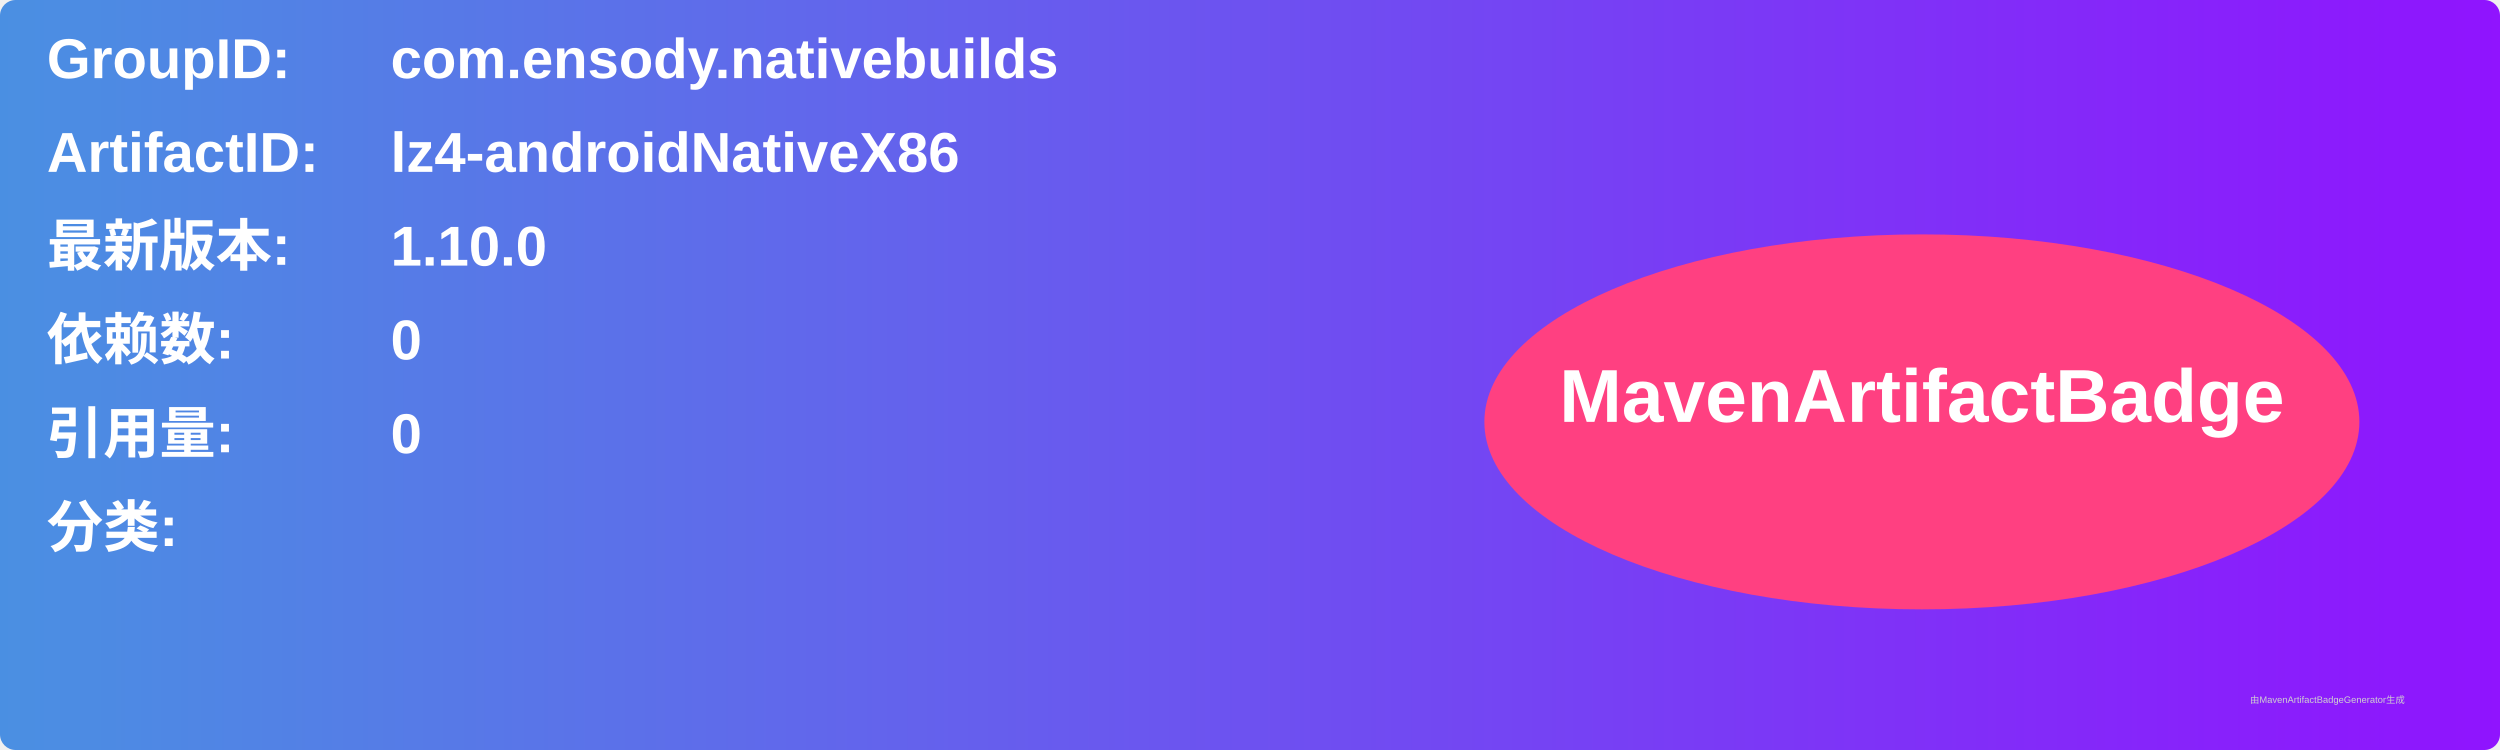
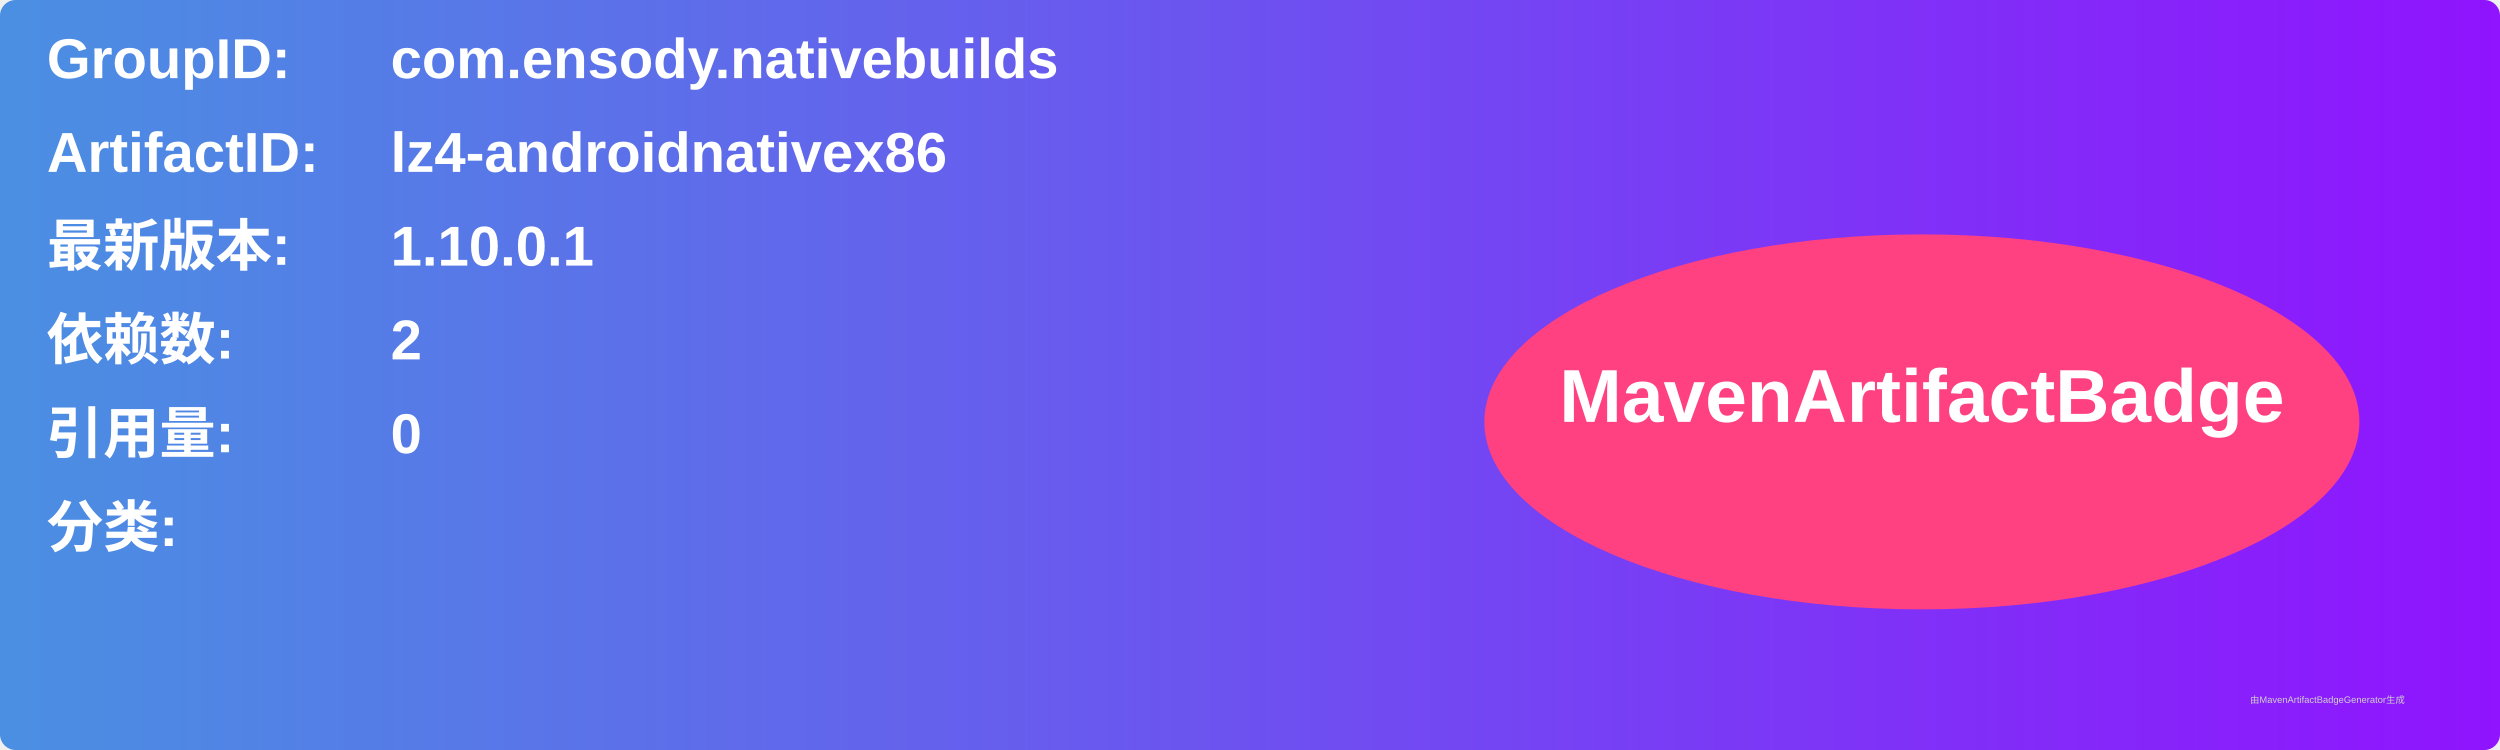
<svg xmlns="http://www.w3.org/2000/svg" width="800" height="240" viewBox="0 0 800 240">
  <linearGradient id="grad" x1="0%" y1="0%" x2="100%" y2="0%">
    <stop offset="0%" stop-color="#4a90e2" />
    <stop offset="100%" stop-color="#9013fe" />
  </linearGradient>
  <rect width="100%" height="100%" rx="5" ry="5" fill="url(#grad)" />
  <g transform="translate(15, 15)">
    <text x="0" y="10" font-family="Arial" font-size="18" fill="white" font-weight="bold" width="260">GroupID:</text>
    <text x="110" y="10" font-family="Arial" font-size="18" fill="white" font-weight="bold" width="460">com.ensody.nativebuilds</text>
    <text x="0" y="40" font-family="Arial" font-size="18" fill="white" font-weight="bold" width="260">ArtifactID:</text>
-     <text x="110" y="40" font-family="Arial" font-size="18" fill="white" font-weight="bold" width="460">lz4-androidNativeX86</text>
+     <text x="110" y="40" font-family="Arial" font-size="18" fill="white" font-weight="bold" width="460">lz4-androidnativex86</text>
    <text x="0" y="70" font-family="Arial" font-size="18" fill="white" font-weight="bold">最新版本:</text>
    <text x="110" y="70" font-family="Arial" font-size="18" fill="white" font-weight="bold">
-       <tspan font-weight="bold">1.10.0</tspan>
+       <tspan font-weight="bold">1.10.0.1</tspan>
    </text>
    <text x="0" y="100" font-family="Arial" font-size="18" fill="white" font-weight="bold">依赖数: </text>
    <text x="110" y="100" font-family="Arial" font-size="18" fill="white">
-       <tspan font-weight="bold">0</tspan>
+       <tspan font-weight="bold">2</tspan>
    </text>
    <text x="0" y="130" font-family="Arial" font-size="18" fill="white" font-weight="bold">引用量: </text>
    <text x="110" y="130" font-family="Arial" font-size="18" fill="white">
      <tspan font-weight="bold">0</tspan>
    </text>
    <text x="0" y="160" font-family="Arial" font-size="18" fill="white" font-weight="bold">分类:</text>
    <text x="10" y="190" font-family="Arial" font-size="10" fill="white">
      <tspan font-weight="bold" />
    </text>
    <ellipse cx="600" cy="120" rx="140" ry="60" fill="#ff4081" />
    <text x="600" y="120" text-anchor="middle" font-family="Arial" font-size="24" fill="white" font-weight="bold">MavenArtifactBadge</text>
  </g>
  <text x="720" y="225" font-family="Arial" font-size="3" fill="#d0d0d0">由MavenArtifactBadgeGenerator生成</text>
</svg>
